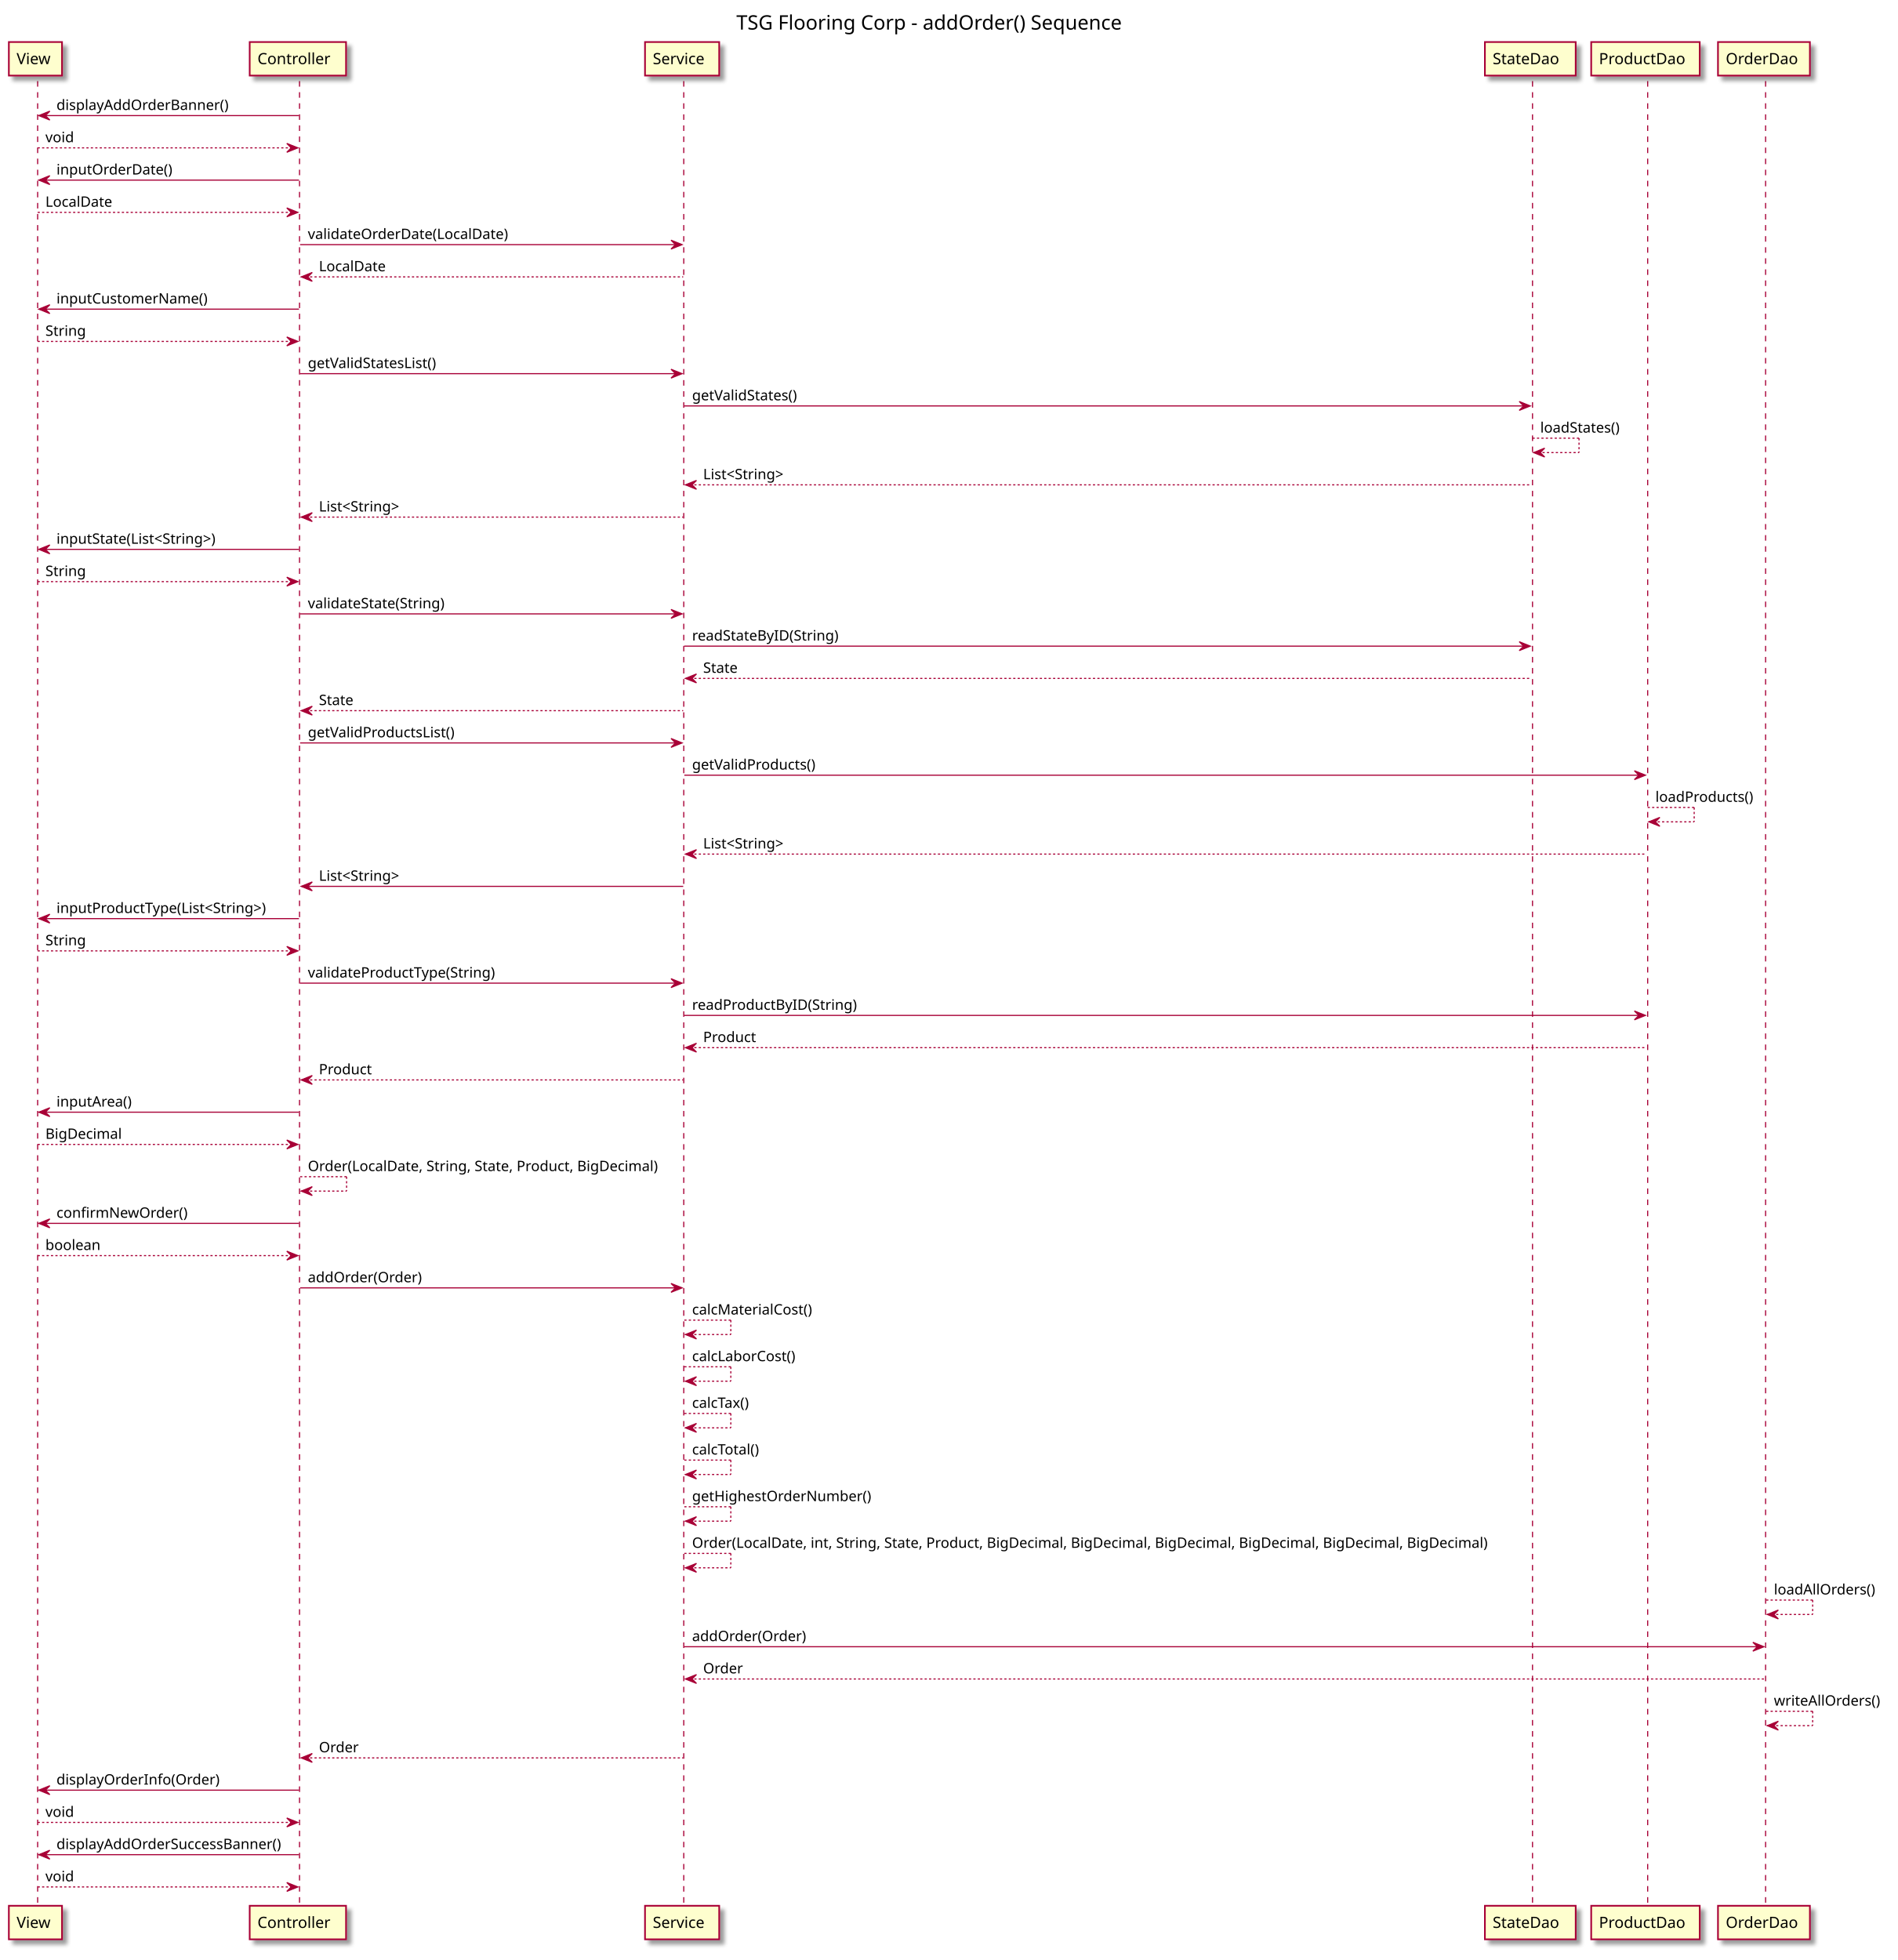
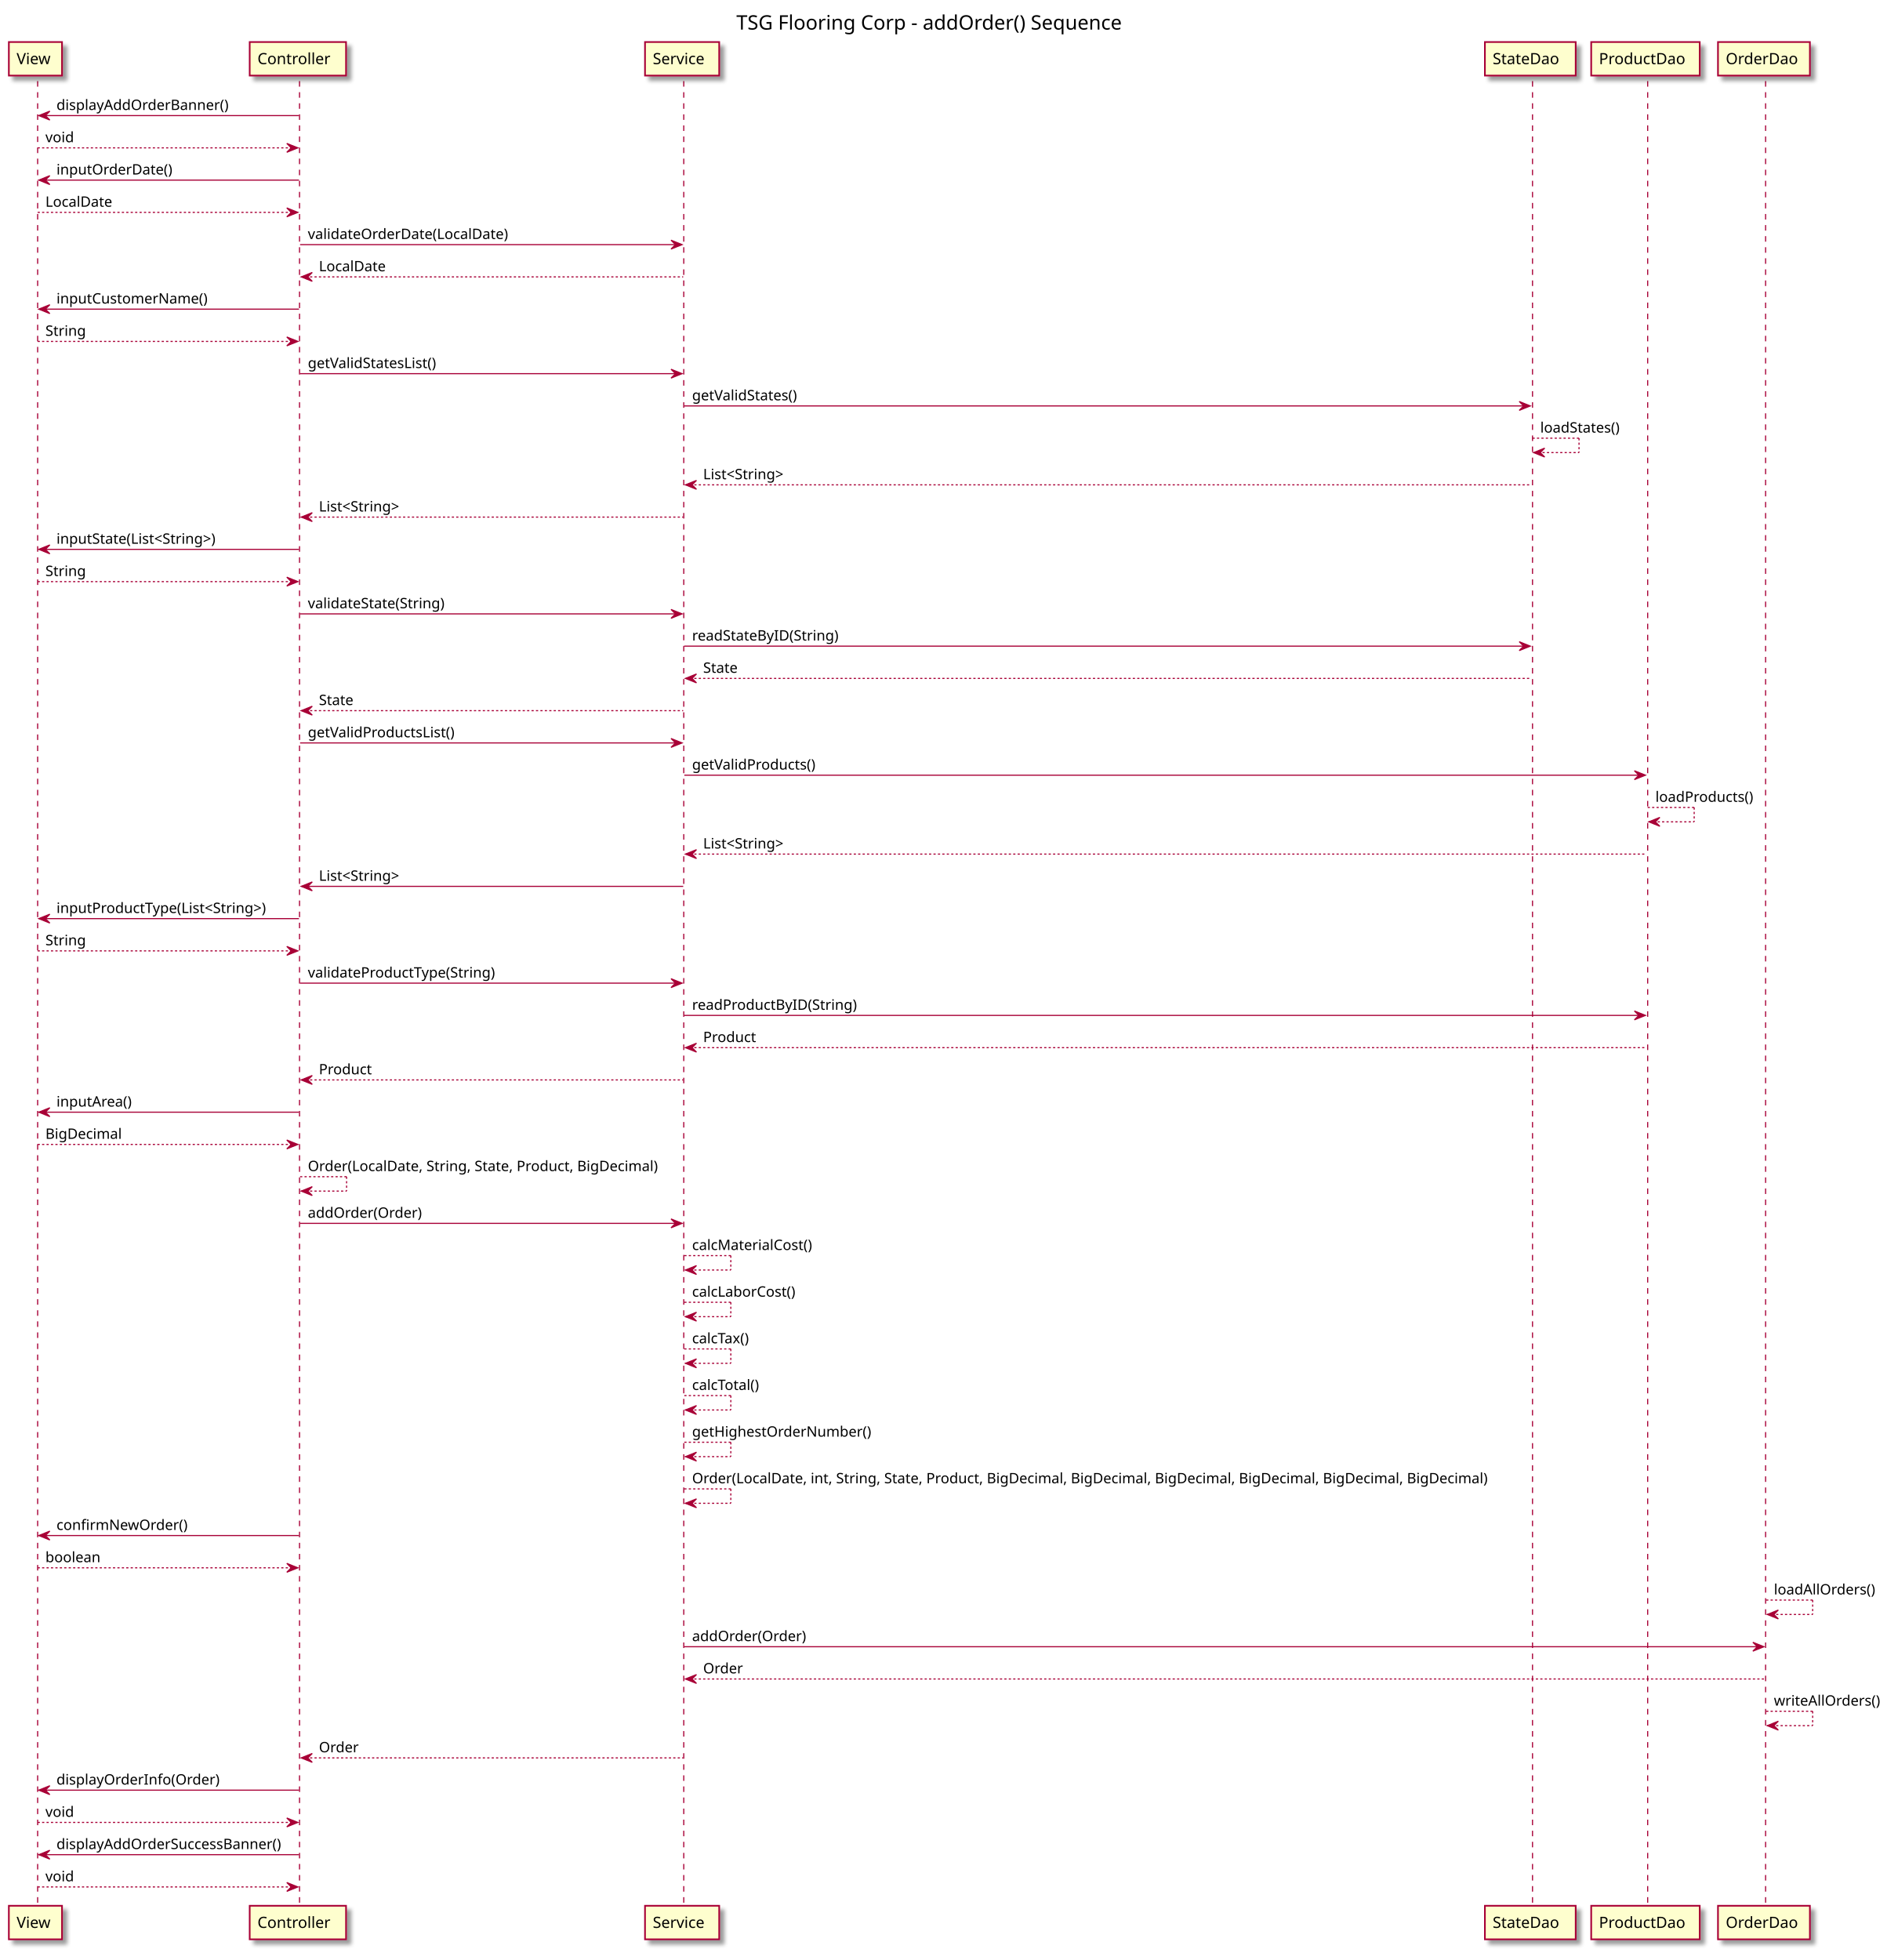
<svg xmlns="http://www.w3.org/2000/svg" contentScriptType="application/ecmascript" contentStyleType="text/css" height="1770px" preserveAspectRatio="none" style="width:1714px;height:1770px;" version="1.1" viewBox="0 0 1714 1770" width="1714px" zoomAndPan="magnify">
  <defs>
-     <filter height="300%" id="f1176kgyv9nbd" width="300%" x="-1" y="-1">
+     <filter height="300%" id="finso01ebwfo4" width="300%" x="-1" y="-1">
      <feGaussianBlur result="blurOut" stdDeviation="2.0" />
      <feColorMatrix in="blurOut" result="blurOut2" type="matrix" values="0 0 0 0 0 0 0 0 0 0 0 0 0 0 0 0 0 0 .4 0" />
      <feOffset dx="4.0" dy="4.0" in="blurOut2" result="blurOut3" />
      <feBlend in="SourceGraphic" in2="blurOut3" mode="normal" />
    </filter>
  </defs>
  <g>
    <text fill="#000000" font-family="sans-serif" font-size="18" lengthAdjust="spacingAndGlyphs" textLength="382" x="665" y="26.708">TSG Flooring Corp - addOrder() Sequence</text>
    <line style="stroke: #A80036; stroke-width: 1.0; stroke-dasharray: 5.0,5.0;" x1="34" x2="34" y1="73.25" y2="1722.023" />
    <line style="stroke: #A80036; stroke-width: 1.0; stroke-dasharray: 5.0,5.0;" x1="270.5" x2="270.5" y1="73.25" y2="1722.023" />
    <line style="stroke: #A80036; stroke-width: 1.0; stroke-dasharray: 5.0,5.0;" x1="617.5" x2="617.5" y1="73.25" y2="1722.023" />
    <line style="stroke: #A80036; stroke-width: 1.0; stroke-dasharray: 5.0,5.0;" x1="1384" x2="1384" y1="73.25" y2="1722.023" />
    <line style="stroke: #A80036; stroke-width: 1.0; stroke-dasharray: 5.0,5.0;" x1="1488" x2="1488" y1="73.25" y2="1722.023" />
    <line style="stroke: #A80036; stroke-width: 1.0; stroke-dasharray: 5.0,5.0;" x1="1594.5" x2="1594.5" y1="73.25" y2="1722.023" />
-     <rect fill="#FEFECE" filter="url(#f1176kgyv9nbd)" height="30.297" style="stroke: #A80036; stroke-width: 1.5;" width="48" x="8" y="37.953" />
+     <rect fill="#FEFECE" filter="url(#finso01ebwfo4)" height="30.297" style="stroke: #A80036; stroke-width: 1.5;" width="48" x="8" y="37.953" />
    <text fill="#000000" font-family="sans-serif" font-size="14" lengthAdjust="spacingAndGlyphs" textLength="34" x="15" y="57.948">View</text>
-     <rect fill="#FEFECE" filter="url(#f1176kgyv9nbd)" height="30.297" style="stroke: #A80036; stroke-width: 1.5;" width="48" x="8" y="1721.023" />
+     <rect fill="#FEFECE" filter="url(#finso01ebwfo4)" height="30.297" style="stroke: #A80036; stroke-width: 1.5;" width="48" x="8" y="1721.023" />
    <text fill="#000000" font-family="sans-serif" font-size="14" lengthAdjust="spacingAndGlyphs" textLength="34" x="15" y="1741.019">View</text>
-     <rect fill="#FEFECE" filter="url(#f1176kgyv9nbd)" height="30.297" style="stroke: #A80036; stroke-width: 1.5;" width="87" x="225.5" y="37.953" />
+     <rect fill="#FEFECE" filter="url(#finso01ebwfo4)" height="30.297" style="stroke: #A80036; stroke-width: 1.5;" width="87" x="225.5" y="37.953" />
    <text fill="#000000" font-family="sans-serif" font-size="14" lengthAdjust="spacingAndGlyphs" textLength="73" x="232.5" y="57.948">Controller</text>
-     <rect fill="#FEFECE" filter="url(#f1176kgyv9nbd)" height="30.297" style="stroke: #A80036; stroke-width: 1.5;" width="87" x="225.5" y="1721.023" />
+     <rect fill="#FEFECE" filter="url(#finso01ebwfo4)" height="30.297" style="stroke: #A80036; stroke-width: 1.5;" width="87" x="225.5" y="1721.023" />
    <text fill="#000000" font-family="sans-serif" font-size="14" lengthAdjust="spacingAndGlyphs" textLength="73" x="232.5" y="1741.019">Controller</text>
-     <rect fill="#FEFECE" filter="url(#f1176kgyv9nbd)" height="30.297" style="stroke: #A80036; stroke-width: 1.5;" width="67" x="582.5" y="37.953" />
+     <rect fill="#FEFECE" filter="url(#finso01ebwfo4)" height="30.297" style="stroke: #A80036; stroke-width: 1.5;" width="67" x="582.5" y="37.953" />
    <text fill="#000000" font-family="sans-serif" font-size="14" lengthAdjust="spacingAndGlyphs" textLength="53" x="589.5" y="57.948">Service</text>
-     <rect fill="#FEFECE" filter="url(#f1176kgyv9nbd)" height="30.297" style="stroke: #A80036; stroke-width: 1.5;" width="67" x="582.5" y="1721.023" />
+     <rect fill="#FEFECE" filter="url(#finso01ebwfo4)" height="30.297" style="stroke: #A80036; stroke-width: 1.5;" width="67" x="582.5" y="1721.023" />
    <text fill="#000000" font-family="sans-serif" font-size="14" lengthAdjust="spacingAndGlyphs" textLength="53" x="589.5" y="1741.019">Service</text>
-     <rect fill="#FEFECE" filter="url(#f1176kgyv9nbd)" height="30.297" style="stroke: #A80036; stroke-width: 1.5;" width="82" x="1341" y="37.953" />
+     <rect fill="#FEFECE" filter="url(#finso01ebwfo4)" height="30.297" style="stroke: #A80036; stroke-width: 1.5;" width="82" x="1341" y="37.953" />
    <text fill="#000000" font-family="sans-serif" font-size="14" lengthAdjust="spacingAndGlyphs" textLength="68" x="1348" y="57.948">StateDao</text>
-     <rect fill="#FEFECE" filter="url(#f1176kgyv9nbd)" height="30.297" style="stroke: #A80036; stroke-width: 1.5;" width="82" x="1341" y="1721.023" />
+     <rect fill="#FEFECE" filter="url(#finso01ebwfo4)" height="30.297" style="stroke: #A80036; stroke-width: 1.5;" width="82" x="1341" y="1721.023" />
    <text fill="#000000" font-family="sans-serif" font-size="14" lengthAdjust="spacingAndGlyphs" textLength="68" x="1348" y="1741.019">StateDao</text>
-     <rect fill="#FEFECE" filter="url(#f1176kgyv9nbd)" height="30.297" style="stroke: #A80036; stroke-width: 1.5;" width="98" x="1437" y="37.953" />
+     <rect fill="#FEFECE" filter="url(#finso01ebwfo4)" height="30.297" style="stroke: #A80036; stroke-width: 1.5;" width="98" x="1437" y="37.953" />
    <text fill="#000000" font-family="sans-serif" font-size="14" lengthAdjust="spacingAndGlyphs" textLength="84" x="1444" y="57.948">ProductDao</text>
-     <rect fill="#FEFECE" filter="url(#f1176kgyv9nbd)" height="30.297" style="stroke: #A80036; stroke-width: 1.5;" width="98" x="1437" y="1721.023" />
+     <rect fill="#FEFECE" filter="url(#finso01ebwfo4)" height="30.297" style="stroke: #A80036; stroke-width: 1.5;" width="98" x="1437" y="1721.023" />
    <text fill="#000000" font-family="sans-serif" font-size="14" lengthAdjust="spacingAndGlyphs" textLength="84" x="1444" y="1741.019">ProductDao</text>
-     <rect fill="#FEFECE" filter="url(#f1176kgyv9nbd)" height="30.297" style="stroke: #A80036; stroke-width: 1.5;" width="83" x="1551.5" y="37.953" />
+     <rect fill="#FEFECE" filter="url(#finso01ebwfo4)" height="30.297" style="stroke: #A80036; stroke-width: 1.5;" width="83" x="1551.5" y="37.953" />
    <text fill="#000000" font-family="sans-serif" font-size="14" lengthAdjust="spacingAndGlyphs" textLength="69" x="1558.5" y="57.948">OrderDao</text>
-     <rect fill="#FEFECE" filter="url(#f1176kgyv9nbd)" height="30.297" style="stroke: #A80036; stroke-width: 1.5;" width="83" x="1551.5" y="1721.023" />
+     <rect fill="#FEFECE" filter="url(#finso01ebwfo4)" height="30.297" style="stroke: #A80036; stroke-width: 1.5;" width="83" x="1551.5" y="1721.023" />
    <text fill="#000000" font-family="sans-serif" font-size="14" lengthAdjust="spacingAndGlyphs" textLength="69" x="1558.5" y="1741.019">OrderDao</text>
    <polygon fill="#A80036" points="45,100.383,35,104.383,45,108.383,41,104.383" style="stroke: #A80036; stroke-width: 1.0;" />
    <line style="stroke: #A80036; stroke-width: 1.0;" x1="39" x2="270" y1="104.383" y2="104.383" />
    <text fill="#000000" font-family="sans-serif" font-size="13" lengthAdjust="spacingAndGlyphs" textLength="161" x="51" y="99.317">displayAddOrderBanner()</text>
    <polygon fill="#A80036" points="259,129.516,269,133.516,259,137.516,263,133.516" style="stroke: #A80036; stroke-width: 1.0;" />
    <line style="stroke: #A80036; stroke-width: 1.0; stroke-dasharray: 2.0,2.0;" x1="34" x2="265" y1="133.516" y2="133.516" />
    <text fill="#000000" font-family="sans-serif" font-size="13" lengthAdjust="spacingAndGlyphs" textLength="27" x="41" y="128.45">void</text>
    <polygon fill="#A80036" points="45,158.648,35,162.648,45,166.648,41,162.648" style="stroke: #A80036; stroke-width: 1.0;" />
    <line style="stroke: #A80036; stroke-width: 1.0;" x1="39" x2="270" y1="162.648" y2="162.648" />
    <text fill="#000000" font-family="sans-serif" font-size="13" lengthAdjust="spacingAndGlyphs" textLength="109" x="51" y="157.583">inputOrderDate()</text>
    <polygon fill="#A80036" points="259,187.781,269,191.781,259,195.781,263,191.781" style="stroke: #A80036; stroke-width: 1.0;" />
    <line style="stroke: #A80036; stroke-width: 1.0; stroke-dasharray: 2.0,2.0;" x1="34" x2="265" y1="191.781" y2="191.781" />
    <text fill="#000000" font-family="sans-serif" font-size="13" lengthAdjust="spacingAndGlyphs" textLength="64" x="41" y="186.715">LocalDate</text>
    <polygon fill="#A80036" points="606,216.914,616,220.914,606,224.914,610,220.914" style="stroke: #A80036; stroke-width: 1.0;" />
    <line style="stroke: #A80036; stroke-width: 1.0;" x1="271" x2="612" y1="220.914" y2="220.914" />
    <text fill="#000000" font-family="sans-serif" font-size="13" lengthAdjust="spacingAndGlyphs" textLength="192" x="278" y="215.848">validateOrderDate(LocalDate)</text>
    <polygon fill="#A80036" points="282,246.047,272,250.047,282,254.047,278,250.047" style="stroke: #A80036; stroke-width: 1.0;" />
    <line style="stroke: #A80036; stroke-width: 1.0; stroke-dasharray: 2.0,2.0;" x1="276" x2="617" y1="250.047" y2="250.047" />
    <text fill="#000000" font-family="sans-serif" font-size="13" lengthAdjust="spacingAndGlyphs" textLength="64" x="288" y="244.981">LocalDate</text>
    <polygon fill="#A80036" points="45,275.18,35,279.18,45,283.18,41,279.18" style="stroke: #A80036; stroke-width: 1.0;" />
    <line style="stroke: #A80036; stroke-width: 1.0;" x1="39" x2="270" y1="279.18" y2="279.18" />
    <text fill="#000000" font-family="sans-serif" font-size="13" lengthAdjust="spacingAndGlyphs" textLength="143" x="51" y="274.114">inputCustomerName()</text>
    <polygon fill="#A80036" points="259,304.312,269,308.312,259,312.312,263,308.312" style="stroke: #A80036; stroke-width: 1.0;" />
    <line style="stroke: #A80036; stroke-width: 1.0; stroke-dasharray: 2.0,2.0;" x1="34" x2="265" y1="308.312" y2="308.312" />
    <text fill="#000000" font-family="sans-serif" font-size="13" lengthAdjust="spacingAndGlyphs" textLength="37" x="41" y="303.247">String</text>
    <polygon fill="#A80036" points="606,333.445,616,337.445,606,341.445,610,337.445" style="stroke: #A80036; stroke-width: 1.0;" />
    <line style="stroke: #A80036; stroke-width: 1.0;" x1="271" x2="612" y1="337.445" y2="337.445" />
    <text fill="#000000" font-family="sans-serif" font-size="13" lengthAdjust="spacingAndGlyphs" textLength="125" x="278" y="332.379">getValidStatesList()</text>
    <polygon fill="#A80036" points="1372,362.578,1382,366.578,1372,370.578,1376,366.578" style="stroke: #A80036; stroke-width: 1.0;" />
    <line style="stroke: #A80036; stroke-width: 1.0;" x1="618" x2="1378" y1="366.578" y2="366.578" />
    <text fill="#000000" font-family="sans-serif" font-size="13" lengthAdjust="spacingAndGlyphs" textLength="103" x="625" y="361.512">getValidStates()</text>
    <line style="stroke: #A80036; stroke-width: 1.0; stroke-dasharray: 2.0,2.0;" x1="1384" x2="1426" y1="395.711" y2="395.711" />
    <line style="stroke: #A80036; stroke-width: 1.0; stroke-dasharray: 2.0,2.0;" x1="1426" x2="1426" y1="395.711" y2="408.711" />
    <line style="stroke: #A80036; stroke-width: 1.0; stroke-dasharray: 2.0,2.0;" x1="1385" x2="1426" y1="408.711" y2="408.711" />
    <polygon fill="#A80036" points="1395,404.711,1385,408.711,1395,412.711,1391,408.711" style="stroke: #A80036; stroke-width: 1.0;" />
    <text fill="#000000" font-family="sans-serif" font-size="13" lengthAdjust="spacingAndGlyphs" textLength="78" x="1391" y="390.645">loadStates()</text>
    <polygon fill="#A80036" points="629,433.844,619,437.844,629,441.844,625,437.844" style="stroke: #A80036; stroke-width: 1.0;" />
    <line style="stroke: #A80036; stroke-width: 1.0; stroke-dasharray: 2.0,2.0;" x1="623" x2="1383" y1="437.844" y2="437.844" />
    <text fill="#000000" font-family="sans-serif" font-size="13" lengthAdjust="spacingAndGlyphs" textLength="79" x="635" y="432.778">List&lt;String&gt;</text>
    <polygon fill="#A80036" points="282,462.977,272,466.977,282,470.977,278,466.977" style="stroke: #A80036; stroke-width: 1.0;" />
    <line style="stroke: #A80036; stroke-width: 1.0; stroke-dasharray: 2.0,2.0;" x1="276" x2="617" y1="466.977" y2="466.977" />
    <text fill="#000000" font-family="sans-serif" font-size="13" lengthAdjust="spacingAndGlyphs" textLength="79" x="288" y="461.911">List&lt;String&gt;</text>
    <polygon fill="#A80036" points="45,492.109,35,496.109,45,500.109,41,496.109" style="stroke: #A80036; stroke-width: 1.0;" />
    <line style="stroke: #A80036; stroke-width: 1.0;" x1="39" x2="270" y1="496.109" y2="496.109" />
    <text fill="#000000" font-family="sans-serif" font-size="13" lengthAdjust="spacingAndGlyphs" textLength="155" x="51" y="491.043">inputState(List&lt;String&gt;)</text>
    <polygon fill="#A80036" points="259,521.242,269,525.242,259,529.242,263,525.242" style="stroke: #A80036; stroke-width: 1.0;" />
    <line style="stroke: #A80036; stroke-width: 1.0; stroke-dasharray: 2.0,2.0;" x1="34" x2="265" y1="525.242" y2="525.242" />
    <text fill="#000000" font-family="sans-serif" font-size="13" lengthAdjust="spacingAndGlyphs" textLength="37" x="41" y="520.176">String</text>
    <polygon fill="#A80036" points="606,550.375,616,554.375,606,558.375,610,554.375" style="stroke: #A80036; stroke-width: 1.0;" />
    <line style="stroke: #A80036; stroke-width: 1.0;" x1="271" x2="612" y1="554.375" y2="554.375" />
    <text fill="#000000" font-family="sans-serif" font-size="13" lengthAdjust="spacingAndGlyphs" textLength="132" x="278" y="549.309">validateState(String)</text>
    <polygon fill="#A80036" points="1372,579.508,1382,583.508,1372,587.508,1376,583.508" style="stroke: #A80036; stroke-width: 1.0;" />
    <line style="stroke: #A80036; stroke-width: 1.0;" x1="618" x2="1378" y1="583.508" y2="583.508" />
    <text fill="#000000" font-family="sans-serif" font-size="13" lengthAdjust="spacingAndGlyphs" textLength="139" x="625" y="578.442">readStateByID(String)</text>
    <polygon fill="#A80036" points="629,608.641,619,612.641,629,616.641,625,612.641" style="stroke: #A80036; stroke-width: 1.0;" />
    <line style="stroke: #A80036; stroke-width: 1.0; stroke-dasharray: 2.0,2.0;" x1="623" x2="1383" y1="612.641" y2="612.641" />
    <text fill="#000000" font-family="sans-serif" font-size="13" lengthAdjust="spacingAndGlyphs" textLength="34" x="635" y="607.575">State</text>
    <polygon fill="#A80036" points="282,637.773,272,641.773,282,645.773,278,641.773" style="stroke: #A80036; stroke-width: 1.0;" />
    <line style="stroke: #A80036; stroke-width: 1.0; stroke-dasharray: 2.0,2.0;" x1="276" x2="617" y1="641.773" y2="641.773" />
    <text fill="#000000" font-family="sans-serif" font-size="13" lengthAdjust="spacingAndGlyphs" textLength="34" x="288" y="636.707">State</text>
    <polygon fill="#A80036" points="606,666.906,616,670.906,606,674.906,610,670.906" style="stroke: #A80036; stroke-width: 1.0;" />
    <line style="stroke: #A80036; stroke-width: 1.0;" x1="271" x2="612" y1="670.906" y2="670.906" />
    <text fill="#000000" font-family="sans-serif" font-size="13" lengthAdjust="spacingAndGlyphs" textLength="140" x="278" y="665.84">getValidProductsList()</text>
    <polygon fill="#A80036" points="1476,696.039,1486,700.039,1476,704.039,1480,700.039" style="stroke: #A80036; stroke-width: 1.0;" />
    <line style="stroke: #A80036; stroke-width: 1.0;" x1="618" x2="1482" y1="700.039" y2="700.039" />
    <text fill="#000000" font-family="sans-serif" font-size="13" lengthAdjust="spacingAndGlyphs" textLength="118" x="625" y="694.973">getValidProducts()</text>
    <line style="stroke: #A80036; stroke-width: 1.0; stroke-dasharray: 2.0,2.0;" x1="1488" x2="1530" y1="729.172" y2="729.172" />
    <line style="stroke: #A80036; stroke-width: 1.0; stroke-dasharray: 2.0,2.0;" x1="1530" x2="1530" y1="729.172" y2="742.172" />
    <line style="stroke: #A80036; stroke-width: 1.0; stroke-dasharray: 2.0,2.0;" x1="1489" x2="1530" y1="742.172" y2="742.172" />
    <polygon fill="#A80036" points="1499,738.172,1489,742.172,1499,746.172,1495,742.172" style="stroke: #A80036; stroke-width: 1.0;" />
    <text fill="#000000" font-family="sans-serif" font-size="13" lengthAdjust="spacingAndGlyphs" textLength="93" x="1495" y="724.106">loadProducts()</text>
    <polygon fill="#A80036" points="629,767.305,619,771.305,629,775.305,625,771.305" style="stroke: #A80036; stroke-width: 1.0;" />
    <line style="stroke: #A80036; stroke-width: 1.0; stroke-dasharray: 2.0,2.0;" x1="623" x2="1487" y1="771.305" y2="771.305" />
    <text fill="#000000" font-family="sans-serif" font-size="13" lengthAdjust="spacingAndGlyphs" textLength="79" x="635" y="766.239">List&lt;String&gt;</text>
    <polygon fill="#A80036" points="282,796.438,272,800.438,282,804.438,278,800.438" style="stroke: #A80036; stroke-width: 1.0;" />
    <line style="stroke: #A80036; stroke-width: 1.0;" x1="276" x2="617" y1="800.438" y2="800.438" />
    <text fill="#000000" font-family="sans-serif" font-size="13" lengthAdjust="spacingAndGlyphs" textLength="79" x="288" y="795.372">List&lt;String&gt;</text>
    <polygon fill="#A80036" points="45,825.57,35,829.57,45,833.57,41,829.57" style="stroke: #A80036; stroke-width: 1.0;" />
    <line style="stroke: #A80036; stroke-width: 1.0;" x1="39" x2="270" y1="829.57" y2="829.57" />
    <text fill="#000000" font-family="sans-serif" font-size="13" lengthAdjust="spacingAndGlyphs" textLength="202" x="51" y="824.504">inputProductType(List&lt;String&gt;)</text>
    <polygon fill="#A80036" points="259,854.703,269,858.703,259,862.703,263,858.703" style="stroke: #A80036; stroke-width: 1.0;" />
    <line style="stroke: #A80036; stroke-width: 1.0; stroke-dasharray: 2.0,2.0;" x1="34" x2="265" y1="858.703" y2="858.703" />
    <text fill="#000000" font-family="sans-serif" font-size="13" lengthAdjust="spacingAndGlyphs" textLength="37" x="41" y="853.637">String</text>
    <polygon fill="#A80036" points="606,883.836,616,887.836,606,891.836,610,887.836" style="stroke: #A80036; stroke-width: 1.0;" />
    <line style="stroke: #A80036; stroke-width: 1.0;" x1="271" x2="612" y1="887.836" y2="887.836" />
    <text fill="#000000" font-family="sans-serif" font-size="13" lengthAdjust="spacingAndGlyphs" textLength="179" x="278" y="882.77">validateProductType(String)</text>
    <polygon fill="#A80036" points="1476,912.969,1486,916.969,1476,920.969,1480,916.969" style="stroke: #A80036; stroke-width: 1.0;" />
    <line style="stroke: #A80036; stroke-width: 1.0;" x1="618" x2="1482" y1="916.969" y2="916.969" />
    <text fill="#000000" font-family="sans-serif" font-size="13" lengthAdjust="spacingAndGlyphs" textLength="154" x="625" y="911.903">readProductByID(String)</text>
    <polygon fill="#A80036" points="629,942.102,619,946.102,629,950.102,625,946.102" style="stroke: #A80036; stroke-width: 1.0;" />
    <line style="stroke: #A80036; stroke-width: 1.0; stroke-dasharray: 2.0,2.0;" x1="623" x2="1487" y1="946.102" y2="946.102" />
    <text fill="#000000" font-family="sans-serif" font-size="13" lengthAdjust="spacingAndGlyphs" textLength="49" x="635" y="941.036">Product</text>
    <polygon fill="#A80036" points="282,971.234,272,975.234,282,979.234,278,975.234" style="stroke: #A80036; stroke-width: 1.0;" />
    <line style="stroke: #A80036; stroke-width: 1.0; stroke-dasharray: 2.0,2.0;" x1="276" x2="617" y1="975.234" y2="975.234" />
    <text fill="#000000" font-family="sans-serif" font-size="13" lengthAdjust="spacingAndGlyphs" textLength="49" x="288" y="970.168">Product</text>
    <polygon fill="#A80036" points="45,1000.367,35,1004.367,45,1008.367,41,1004.367" style="stroke: #A80036; stroke-width: 1.0;" />
    <line style="stroke: #A80036; stroke-width: 1.0;" x1="39" x2="270" y1="1004.367" y2="1004.367" />
    <text fill="#000000" font-family="sans-serif" font-size="13" lengthAdjust="spacingAndGlyphs" textLength="72" x="51" y="999.301">inputArea()</text>
    <polygon fill="#A80036" points="259,1029.5,269,1033.5,259,1037.5,263,1033.5" style="stroke: #A80036; stroke-width: 1.0;" />
    <line style="stroke: #A80036; stroke-width: 1.0; stroke-dasharray: 2.0,2.0;" x1="34" x2="265" y1="1033.5" y2="1033.5" />
    <text fill="#000000" font-family="sans-serif" font-size="13" lengthAdjust="spacingAndGlyphs" textLength="71" x="41" y="1028.434">BigDecimal</text>
    <line style="stroke: #A80036; stroke-width: 1.0; stroke-dasharray: 2.0,2.0;" x1="271" x2="313" y1="1062.633" y2="1062.633" />
    <line style="stroke: #A80036; stroke-width: 1.0; stroke-dasharray: 2.0,2.0;" x1="313" x2="313" y1="1062.633" y2="1075.633" />
    <line style="stroke: #A80036; stroke-width: 1.0; stroke-dasharray: 2.0,2.0;" x1="272" x2="313" y1="1075.633" y2="1075.633" />
    <polygon fill="#A80036" points="282,1071.633,272,1075.633,282,1079.633,278,1075.633" style="stroke: #A80036; stroke-width: 1.0;" />
    <text fill="#000000" font-family="sans-serif" font-size="13" lengthAdjust="spacingAndGlyphs" textLength="333" x="278" y="1057.567">Order(LocalDate, String, State, Product, BigDecimal)</text>
-     <polygon fill="#A80036" points="45,1100.766,35,1104.766,45,1108.766,41,1104.766" style="stroke: #A80036; stroke-width: 1.0;" />
-     <line style="stroke: #A80036; stroke-width: 1.0;" x1="39" x2="270" y1="1104.766" y2="1104.766" />
-     <text fill="#000000" font-family="sans-serif" font-size="13" lengthAdjust="spacingAndGlyphs" textLength="123" x="51" y="1099.7">confirmNewOrder()</text>
-     <polygon fill="#A80036" points="259,1129.898,269,1133.898,259,1137.898,263,1133.898" style="stroke: #A80036; stroke-width: 1.0;" />
-     <line style="stroke: #A80036; stroke-width: 1.0; stroke-dasharray: 2.0,2.0;" x1="34" x2="265" y1="1133.898" y2="1133.898" />
-     <text fill="#000000" font-family="sans-serif" font-size="13" lengthAdjust="spacingAndGlyphs" textLength="51" x="41" y="1128.832">boolean</text>
-     <polygon fill="#A80036" points="606,1159.031,616,1163.031,606,1167.031,610,1163.031" style="stroke: #A80036; stroke-width: 1.0;" />
-     <line style="stroke: #A80036; stroke-width: 1.0;" x1="271" x2="612" y1="1163.031" y2="1163.031" />
-     <text fill="#000000" font-family="sans-serif" font-size="13" lengthAdjust="spacingAndGlyphs" textLength="106" x="278" y="1157.965">addOrder(Order)</text>
-     <line style="stroke: #A80036; stroke-width: 1.0; stroke-dasharray: 2.0,2.0;" x1="618" x2="660" y1="1192.164" y2="1192.164" />
-     <line style="stroke: #A80036; stroke-width: 1.0; stroke-dasharray: 2.0,2.0;" x1="660" x2="660" y1="1192.164" y2="1205.164" />
-     <line style="stroke: #A80036; stroke-width: 1.0; stroke-dasharray: 2.0,2.0;" x1="619" x2="660" y1="1205.164" y2="1205.164" />
-     <polygon fill="#A80036" points="629,1201.164,619,1205.164,629,1209.164,625,1205.164" style="stroke: #A80036; stroke-width: 1.0;" />
-     <text fill="#000000" font-family="sans-serif" font-size="13" lengthAdjust="spacingAndGlyphs" textLength="114" x="625" y="1187.098">calcMaterialCost()</text>
-     <line style="stroke: #A80036; stroke-width: 1.0; stroke-dasharray: 2.0,2.0;" x1="618" x2="660" y1="1234.297" y2="1234.297" />
-     <line style="stroke: #A80036; stroke-width: 1.0; stroke-dasharray: 2.0,2.0;" x1="660" x2="660" y1="1234.297" y2="1247.297" />
-     <line style="stroke: #A80036; stroke-width: 1.0; stroke-dasharray: 2.0,2.0;" x1="619" x2="660" y1="1247.297" y2="1247.297" />
-     <polygon fill="#A80036" points="629,1243.297,619,1247.297,629,1251.297,625,1247.297" style="stroke: #A80036; stroke-width: 1.0;" />
-     <text fill="#000000" font-family="sans-serif" font-size="13" lengthAdjust="spacingAndGlyphs" textLength="100" x="625" y="1229.231">calcLaborCost()</text>
-     <line style="stroke: #A80036; stroke-width: 1.0; stroke-dasharray: 2.0,2.0;" x1="618" x2="660" y1="1276.43" y2="1276.43" />
-     <line style="stroke: #A80036; stroke-width: 1.0; stroke-dasharray: 2.0,2.0;" x1="660" x2="660" y1="1276.43" y2="1289.43" />
-     <line style="stroke: #A80036; stroke-width: 1.0; stroke-dasharray: 2.0,2.0;" x1="619" x2="660" y1="1289.43" y2="1289.43" />
-     <polygon fill="#A80036" points="629,1285.43,619,1289.43,629,1293.43,625,1289.43" style="stroke: #A80036; stroke-width: 1.0;" />
-     <text fill="#000000" font-family="sans-serif" font-size="13" lengthAdjust="spacingAndGlyphs" textLength="59" x="625" y="1271.364">calcTax()</text>
-     <line style="stroke: #A80036; stroke-width: 1.0; stroke-dasharray: 2.0,2.0;" x1="618" x2="660" y1="1318.562" y2="1318.562" />
-     <line style="stroke: #A80036; stroke-width: 1.0; stroke-dasharray: 2.0,2.0;" x1="660" x2="660" y1="1318.562" y2="1331.562" />
-     <line style="stroke: #A80036; stroke-width: 1.0; stroke-dasharray: 2.0,2.0;" x1="619" x2="660" y1="1331.562" y2="1331.562" />
-     <polygon fill="#A80036" points="629,1327.562,619,1331.562,629,1335.562,625,1331.562" style="stroke: #A80036; stroke-width: 1.0;" />
-     <text fill="#000000" font-family="sans-serif" font-size="13" lengthAdjust="spacingAndGlyphs" textLength="67" x="625" y="1313.497">calcTotal()</text>
-     <line style="stroke: #A80036; stroke-width: 1.0; stroke-dasharray: 2.0,2.0;" x1="618" x2="660" y1="1360.695" y2="1360.695" />
-     <line style="stroke: #A80036; stroke-width: 1.0; stroke-dasharray: 2.0,2.0;" x1="660" x2="660" y1="1360.695" y2="1373.695" />
-     <line style="stroke: #A80036; stroke-width: 1.0; stroke-dasharray: 2.0,2.0;" x1="619" x2="660" y1="1373.695" y2="1373.695" />
-     <polygon fill="#A80036" points="629,1369.695,619,1373.695,629,1377.695,625,1373.695" style="stroke: #A80036; stroke-width: 1.0;" />
-     <text fill="#000000" font-family="sans-serif" font-size="13" lengthAdjust="spacingAndGlyphs" textLength="166" x="625" y="1355.629">getHighestOrderNumber()</text>
-     <line style="stroke: #A80036; stroke-width: 1.0; stroke-dasharray: 2.0,2.0;" x1="618" x2="660" y1="1402.828" y2="1402.828" />
-     <line style="stroke: #A80036; stroke-width: 1.0; stroke-dasharray: 2.0,2.0;" x1="660" x2="660" y1="1402.828" y2="1415.828" />
-     <line style="stroke: #A80036; stroke-width: 1.0; stroke-dasharray: 2.0,2.0;" x1="619" x2="660" y1="1415.828" y2="1415.828" />
-     <polygon fill="#A80036" points="629,1411.828,619,1415.828,629,1419.828,625,1415.828" style="stroke: #A80036; stroke-width: 1.0;" />
-     <text fill="#000000" font-family="sans-serif" font-size="13" lengthAdjust="spacingAndGlyphs" textLength="752" x="625" y="1397.762">Order(LocalDate, int, String, State, Product, BigDecimal, BigDecimal, BigDecimal, BigDecimal, BigDecimal, BigDecimal)</text>
+     <polygon fill="#A80036" points="606,1100.766,616,1104.766,606,1108.766,610,1104.766" style="stroke: #A80036; stroke-width: 1.0;" />
+     <line style="stroke: #A80036; stroke-width: 1.0;" x1="271" x2="612" y1="1104.766" y2="1104.766" />
+     <text fill="#000000" font-family="sans-serif" font-size="13" lengthAdjust="spacingAndGlyphs" textLength="106" x="278" y="1099.7">addOrder(Order)</text>
+     <line style="stroke: #A80036; stroke-width: 1.0; stroke-dasharray: 2.0,2.0;" x1="618" x2="660" y1="1133.898" y2="1133.898" />
+     <line style="stroke: #A80036; stroke-width: 1.0; stroke-dasharray: 2.0,2.0;" x1="660" x2="660" y1="1133.898" y2="1146.898" />
+     <line style="stroke: #A80036; stroke-width: 1.0; stroke-dasharray: 2.0,2.0;" x1="619" x2="660" y1="1146.898" y2="1146.898" />
+     <polygon fill="#A80036" points="629,1142.898,619,1146.898,629,1150.898,625,1146.898" style="stroke: #A80036; stroke-width: 1.0;" />
+     <text fill="#000000" font-family="sans-serif" font-size="13" lengthAdjust="spacingAndGlyphs" textLength="114" x="625" y="1128.832">calcMaterialCost()</text>
+     <line style="stroke: #A80036; stroke-width: 1.0; stroke-dasharray: 2.0,2.0;" x1="618" x2="660" y1="1176.031" y2="1176.031" />
+     <line style="stroke: #A80036; stroke-width: 1.0; stroke-dasharray: 2.0,2.0;" x1="660" x2="660" y1="1176.031" y2="1189.031" />
+     <line style="stroke: #A80036; stroke-width: 1.0; stroke-dasharray: 2.0,2.0;" x1="619" x2="660" y1="1189.031" y2="1189.031" />
+     <polygon fill="#A80036" points="629,1185.031,619,1189.031,629,1193.031,625,1189.031" style="stroke: #A80036; stroke-width: 1.0;" />
+     <text fill="#000000" font-family="sans-serif" font-size="13" lengthAdjust="spacingAndGlyphs" textLength="100" x="625" y="1170.965">calcLaborCost()</text>
+     <line style="stroke: #A80036; stroke-width: 1.0; stroke-dasharray: 2.0,2.0;" x1="618" x2="660" y1="1218.164" y2="1218.164" />
+     <line style="stroke: #A80036; stroke-width: 1.0; stroke-dasharray: 2.0,2.0;" x1="660" x2="660" y1="1218.164" y2="1231.164" />
+     <line style="stroke: #A80036; stroke-width: 1.0; stroke-dasharray: 2.0,2.0;" x1="619" x2="660" y1="1231.164" y2="1231.164" />
+     <polygon fill="#A80036" points="629,1227.164,619,1231.164,629,1235.164,625,1231.164" style="stroke: #A80036; stroke-width: 1.0;" />
+     <text fill="#000000" font-family="sans-serif" font-size="13" lengthAdjust="spacingAndGlyphs" textLength="59" x="625" y="1213.098">calcTax()</text>
+     <line style="stroke: #A80036; stroke-width: 1.0; stroke-dasharray: 2.0,2.0;" x1="618" x2="660" y1="1260.297" y2="1260.297" />
+     <line style="stroke: #A80036; stroke-width: 1.0; stroke-dasharray: 2.0,2.0;" x1="660" x2="660" y1="1260.297" y2="1273.297" />
+     <line style="stroke: #A80036; stroke-width: 1.0; stroke-dasharray: 2.0,2.0;" x1="619" x2="660" y1="1273.297" y2="1273.297" />
+     <polygon fill="#A80036" points="629,1269.297,619,1273.297,629,1277.297,625,1273.297" style="stroke: #A80036; stroke-width: 1.0;" />
+     <text fill="#000000" font-family="sans-serif" font-size="13" lengthAdjust="spacingAndGlyphs" textLength="67" x="625" y="1255.231">calcTotal()</text>
+     <line style="stroke: #A80036; stroke-width: 1.0; stroke-dasharray: 2.0,2.0;" x1="618" x2="660" y1="1302.43" y2="1302.43" />
+     <line style="stroke: #A80036; stroke-width: 1.0; stroke-dasharray: 2.0,2.0;" x1="660" x2="660" y1="1302.43" y2="1315.43" />
+     <line style="stroke: #A80036; stroke-width: 1.0; stroke-dasharray: 2.0,2.0;" x1="619" x2="660" y1="1315.43" y2="1315.43" />
+     <polygon fill="#A80036" points="629,1311.43,619,1315.43,629,1319.43,625,1315.43" style="stroke: #A80036; stroke-width: 1.0;" />
+     <text fill="#000000" font-family="sans-serif" font-size="13" lengthAdjust="spacingAndGlyphs" textLength="166" x="625" y="1297.364">getHighestOrderNumber()</text>
+     <line style="stroke: #A80036; stroke-width: 1.0; stroke-dasharray: 2.0,2.0;" x1="618" x2="660" y1="1344.562" y2="1344.562" />
+     <line style="stroke: #A80036; stroke-width: 1.0; stroke-dasharray: 2.0,2.0;" x1="660" x2="660" y1="1344.562" y2="1357.562" />
+     <line style="stroke: #A80036; stroke-width: 1.0; stroke-dasharray: 2.0,2.0;" x1="619" x2="660" y1="1357.562" y2="1357.562" />
+     <polygon fill="#A80036" points="629,1353.562,619,1357.562,629,1361.562,625,1357.562" style="stroke: #A80036; stroke-width: 1.0;" />
+     <text fill="#000000" font-family="sans-serif" font-size="13" lengthAdjust="spacingAndGlyphs" textLength="752" x="625" y="1339.497">Order(LocalDate, int, String, State, Product, BigDecimal, BigDecimal, BigDecimal, BigDecimal, BigDecimal, BigDecimal)</text>
+     <polygon fill="#A80036" points="45,1382.695,35,1386.695,45,1390.695,41,1386.695" style="stroke: #A80036; stroke-width: 1.0;" />
+     <line style="stroke: #A80036; stroke-width: 1.0;" x1="39" x2="270" y1="1386.695" y2="1386.695" />
+     <text fill="#000000" font-family="sans-serif" font-size="13" lengthAdjust="spacingAndGlyphs" textLength="123" x="51" y="1381.629">confirmNewOrder()</text>
+     <polygon fill="#A80036" points="259,1411.828,269,1415.828,259,1419.828,263,1415.828" style="stroke: #A80036; stroke-width: 1.0;" />
+     <line style="stroke: #A80036; stroke-width: 1.0; stroke-dasharray: 2.0,2.0;" x1="34" x2="265" y1="1415.828" y2="1415.828" />
+     <text fill="#000000" font-family="sans-serif" font-size="13" lengthAdjust="spacingAndGlyphs" textLength="51" x="41" y="1410.762">boolean</text>
    <line style="stroke: #A80036; stroke-width: 1.0; stroke-dasharray: 2.0,2.0;" x1="1595" x2="1637" y1="1444.961" y2="1444.961" />
    <line style="stroke: #A80036; stroke-width: 1.0; stroke-dasharray: 2.0,2.0;" x1="1637" x2="1637" y1="1444.961" y2="1457.961" />
    <line style="stroke: #A80036; stroke-width: 1.0; stroke-dasharray: 2.0,2.0;" x1="1596" x2="1637" y1="1457.961" y2="1457.961" />
    <polygon fill="#A80036" points="1606,1453.961,1596,1457.961,1606,1461.961,1602,1457.961" style="stroke: #A80036; stroke-width: 1.0;" />
    <text fill="#000000" font-family="sans-serif" font-size="13" lengthAdjust="spacingAndGlyphs" textLength="95" x="1602" y="1439.895">loadAllOrders()</text>
    <polygon fill="#A80036" points="1583,1483.094,1593,1487.094,1583,1491.094,1587,1487.094" style="stroke: #A80036; stroke-width: 1.0;" />
    <line style="stroke: #A80036; stroke-width: 1.0;" x1="618" x2="1589" y1="1487.094" y2="1487.094" />
    <text fill="#000000" font-family="sans-serif" font-size="13" lengthAdjust="spacingAndGlyphs" textLength="106" x="625" y="1482.028">addOrder(Order)</text>
    <polygon fill="#A80036" points="629,1512.227,619,1516.227,629,1520.227,625,1516.227" style="stroke: #A80036; stroke-width: 1.0;" />
    <line style="stroke: #A80036; stroke-width: 1.0; stroke-dasharray: 2.0,2.0;" x1="623" x2="1594" y1="1516.227" y2="1516.227" />
    <text fill="#000000" font-family="sans-serif" font-size="13" lengthAdjust="spacingAndGlyphs" textLength="36" x="635" y="1511.161">Order</text>
    <line style="stroke: #A80036; stroke-width: 1.0; stroke-dasharray: 2.0,2.0;" x1="1595" x2="1637" y1="1545.359" y2="1545.359" />
    <line style="stroke: #A80036; stroke-width: 1.0; stroke-dasharray: 2.0,2.0;" x1="1637" x2="1637" y1="1545.359" y2="1558.359" />
    <line style="stroke: #A80036; stroke-width: 1.0; stroke-dasharray: 2.0,2.0;" x1="1596" x2="1637" y1="1558.359" y2="1558.359" />
    <polygon fill="#A80036" points="1606,1554.359,1596,1558.359,1606,1562.359,1602,1558.359" style="stroke: #A80036; stroke-width: 1.0;" />
    <text fill="#000000" font-family="sans-serif" font-size="13" lengthAdjust="spacingAndGlyphs" textLength="100" x="1602" y="1540.293">writeAllOrders()</text>
    <polygon fill="#A80036" points="282,1583.492,272,1587.492,282,1591.492,278,1587.492" style="stroke: #A80036; stroke-width: 1.0;" />
    <line style="stroke: #A80036; stroke-width: 1.0; stroke-dasharray: 2.0,2.0;" x1="276" x2="617" y1="1587.492" y2="1587.492" />
    <text fill="#000000" font-family="sans-serif" font-size="13" lengthAdjust="spacingAndGlyphs" textLength="36" x="288" y="1582.426">Order</text>
    <polygon fill="#A80036" points="45,1612.625,35,1616.625,45,1620.625,41,1616.625" style="stroke: #A80036; stroke-width: 1.0;" />
    <line style="stroke: #A80036; stroke-width: 1.0;" x1="39" x2="270" y1="1616.625" y2="1616.625" />
    <text fill="#000000" font-family="sans-serif" font-size="13" lengthAdjust="spacingAndGlyphs" textLength="151" x="51" y="1611.559">displayOrderInfo(Order)</text>
    <polygon fill="#A80036" points="259,1641.758,269,1645.758,259,1649.758,263,1645.758" style="stroke: #A80036; stroke-width: 1.0;" />
    <line style="stroke: #A80036; stroke-width: 1.0; stroke-dasharray: 2.0,2.0;" x1="34" x2="265" y1="1645.758" y2="1645.758" />
    <text fill="#000000" font-family="sans-serif" font-size="13" lengthAdjust="spacingAndGlyphs" textLength="27" x="41" y="1640.692">void</text>
    <polygon fill="#A80036" points="45,1670.891,35,1674.891,45,1678.891,41,1674.891" style="stroke: #A80036; stroke-width: 1.0;" />
    <line style="stroke: #A80036; stroke-width: 1.0;" x1="39" x2="270" y1="1674.891" y2="1674.891" />
    <text fill="#000000" font-family="sans-serif" font-size="13" lengthAdjust="spacingAndGlyphs" textLength="213" x="51" y="1669.825">displayAddOrderSuccessBanner()</text>
    <polygon fill="#A80036" points="259,1700.023,269,1704.023,259,1708.023,263,1704.023" style="stroke: #A80036; stroke-width: 1.0;" />
    <line style="stroke: #A80036; stroke-width: 1.0; stroke-dasharray: 2.0,2.0;" x1="34" x2="265" y1="1704.023" y2="1704.023" />
    <text fill="#000000" font-family="sans-serif" font-size="13" lengthAdjust="spacingAndGlyphs" textLength="27" x="41" y="1698.957">void</text>
  </g>
</svg>
